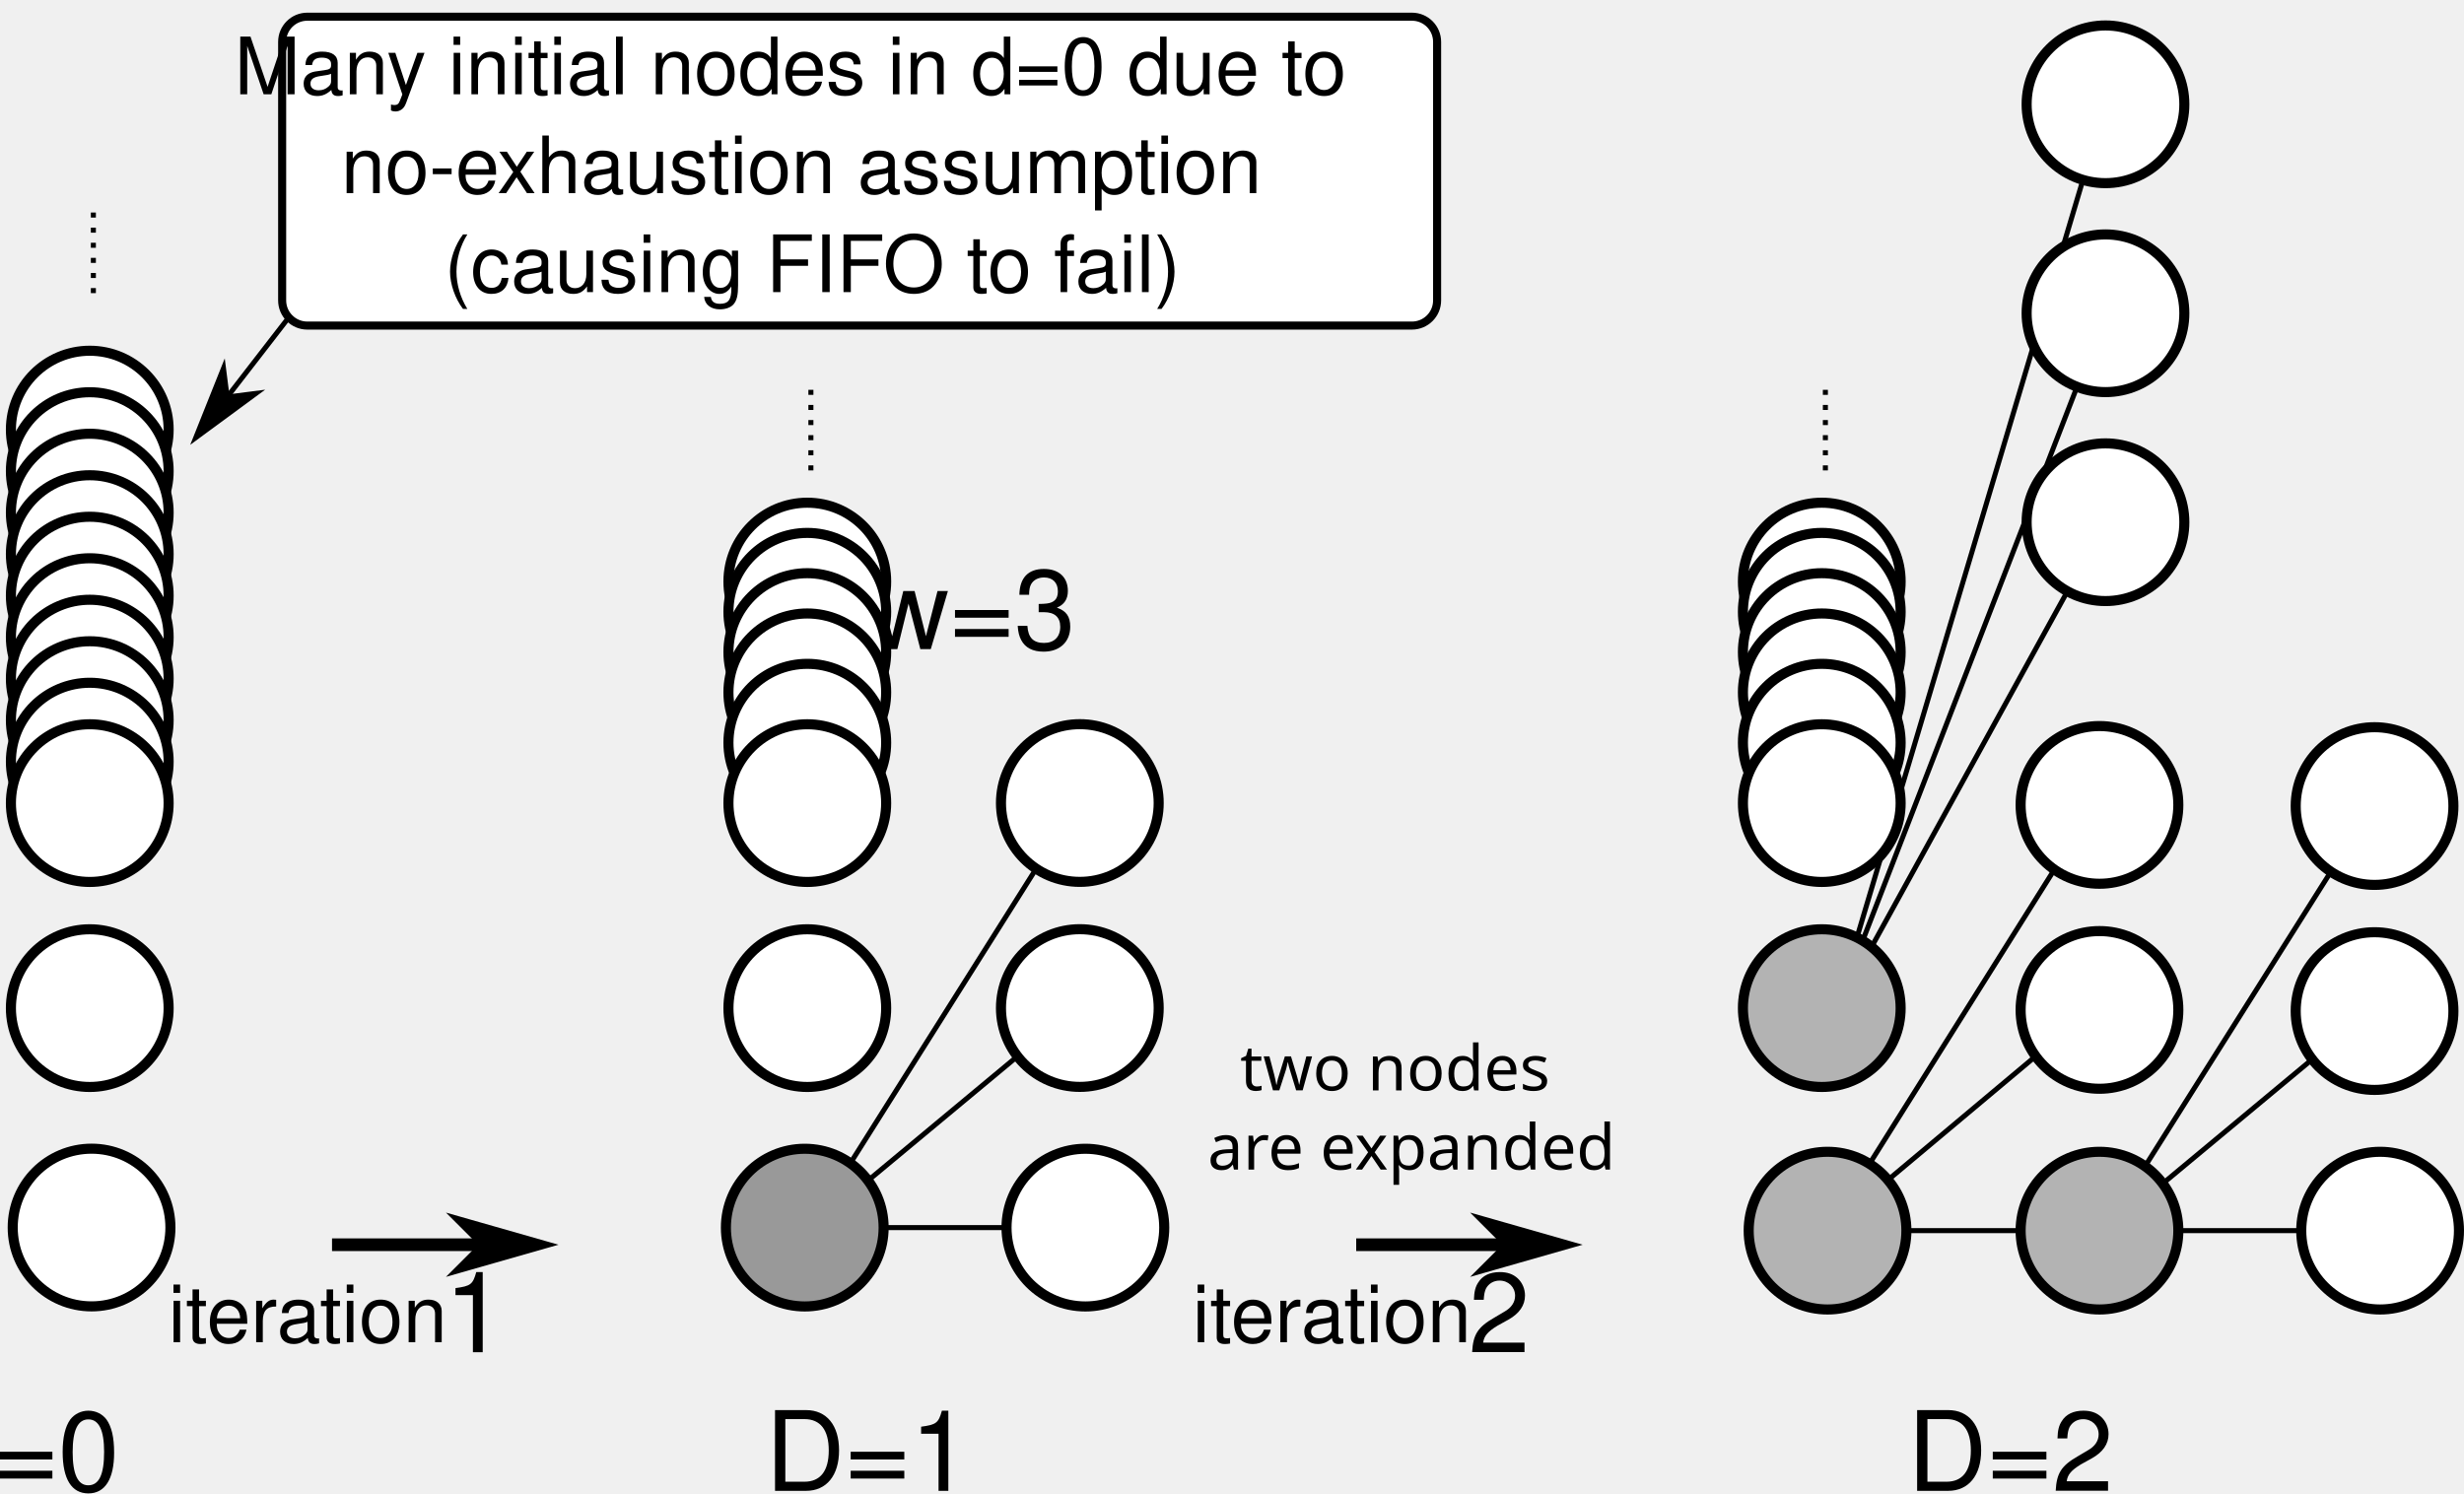
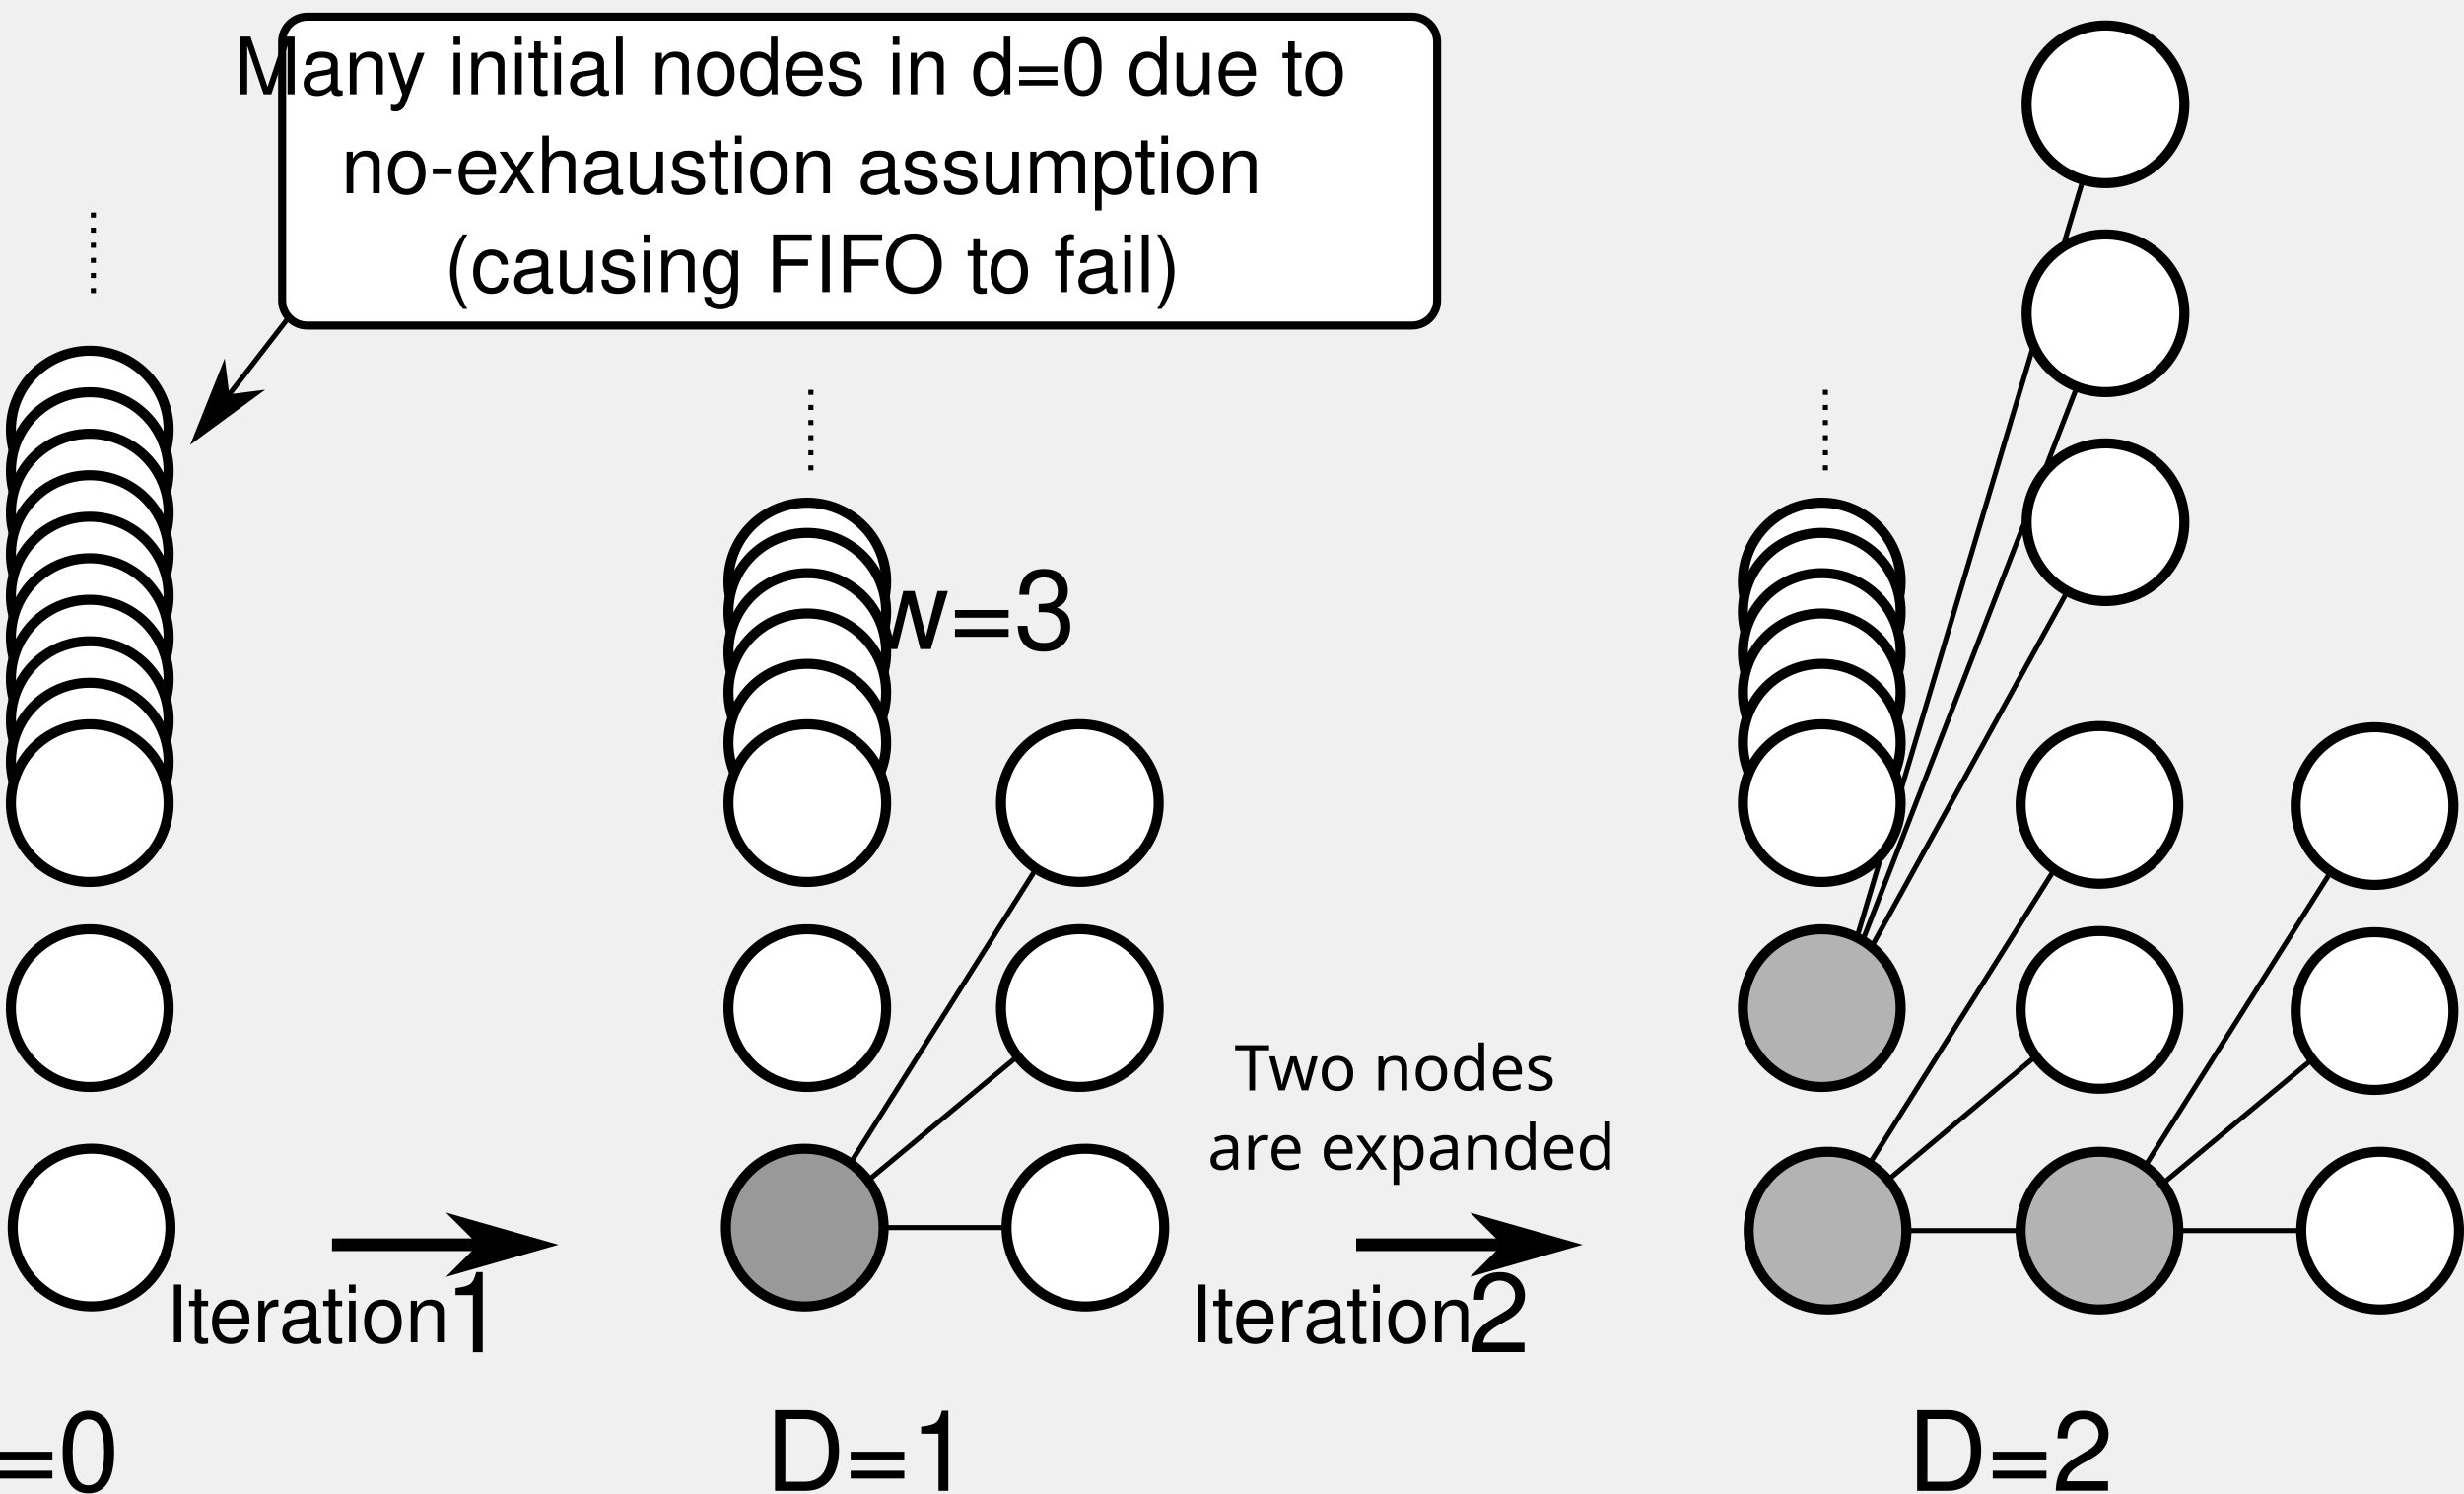
<svg xmlns="http://www.w3.org/2000/svg" width="109.811mm" height="66.562mm" viewBox="0 0 389.094 235.851" id="svg2" version="1.1">
  <defs id="defs4">
    <marker orient="auto" refY="0" refX="0" id="Arrow1Mend" style="overflow:visible">
      <path id="path5081" d="M 0,0 5,-5 -12.5,0 5,5 0,0 Z" style="fill:#000000;fill-opacity:1;fill-rule:evenodd;stroke:#000000;stroke-width:1pt;stroke-opacity:1" transform="matrix(-0.4,0,0,-0.4,-4,0)" />
    </marker>
    <marker orient="auto" refY="0" refX="0" id="Arrow2Lend" style="overflow:visible">
      <path id="path5093" style="fill:#000000;fill-opacity:1;fill-rule:evenodd;stroke:#000000;stroke-width:0.625;stroke-linejoin:round;stroke-opacity:1" d="M 8.719,4.034 -2.207,0.016 8.719,-4.002 c -1.745,2.372 -1.735,5.617 -6e-7,8.035 z" transform="matrix(-1.1,0,0,-1.1,-1.1,0)" />
    </marker>
    <marker orient="auto" refY="0" refX="0" id="marker5519" style="overflow:visible">
      <path id="path5521" d="M 0,0 5,-5 -12.5,0 5,5 0,0 Z" style="fill:#000000;fill-opacity:1;fill-rule:evenodd;stroke:#000000;stroke-width:1pt;stroke-opacity:1" transform="matrix(-0.8,0,0,-0.8,-10,0)" />
    </marker>
    <marker style="overflow:visible" id="marker5467" refX="0" refY="0" orient="auto">
      <path transform="matrix(-0.8,0,0,-0.8,-10,0)" style="fill:#000000;fill-opacity:1;fill-rule:evenodd;stroke:#000000;stroke-width:1pt;stroke-opacity:1" d="M 0,0 5,-5 -12.5,0 5,5 0,0 Z" id="path5469" />
    </marker>
    <marker orient="auto" refY="0" refX="0" id="Arrow1Lend" style="overflow:visible">
      <path id="path5075" d="M 0,0 5,-5 -12.5,0 5,5 0,0 Z" style="fill:#000000;fill-opacity:1;fill-rule:evenodd;stroke:#000000;stroke-width:1pt;stroke-opacity:1" transform="matrix(-0.8,0,0,-0.8,-10,0)" />
    </marker>
    <marker orient="auto" refY="0" refX="0" id="Arrow1Mend-8" style="overflow:visible">
      <path id="path5081-5" d="M 0,0 5,-5 -12.5,0 5,5 0,0 Z" style="fill:#000000;fill-opacity:1;fill-rule:evenodd;stroke:#000000;stroke-width:1pt;stroke-opacity:1" transform="matrix(-0.4,0,0,-0.4,-4,0)" />
    </marker>
    <marker orient="auto" refY="0" refX="0" id="Arrow1Mend-5" style="overflow:visible">
      <path id="path5081-6" d="M 0,0 5,-5 -12.5,0 5,5 0,0 Z" style="fill:#000000;fill-opacity:1;fill-rule:evenodd;stroke:#000000;stroke-width:1pt;stroke-opacity:1" transform="matrix(-0.4,0,0,-0.4,-4,0)" />
    </marker>
  </defs>
  <g id="layer1" transform="translate(157.3081,-87.82205)">
    <path style="fill:none;fill-rule:evenodd;stroke:#000000;stroke-width:0.795px;stroke-linecap:butt;stroke-linejoin:miter;stroke-opacity:1;marker-end:url(#Arrow1Lend)" d="m -103.038,126.746 -23.29,30.106" id="path5066" />
    <text xml:space="preserve" style="color:#000000;font-style:normal;font-variant:normal;font-weight:normal;font-stretch:normal;font-size:17.496px;line-height:125%;font-family:'Nimbus Sans L';-inkscape-font-specification:'Nimbus Sans L';text-indent:0;text-align:center;text-decoration:none;text-decoration-line:none;letter-spacing:normal;word-spacing:normal;text-transform:none;direction:ltr;block-progression:tb;writing-mode:lr-tb;baseline-shift:baseline;text-anchor:middle;display:inline;overflow:visible;visibility:visible;opacity:1;fill:#000000;fill-opacity:1;fill-rule:nonzero;stroke:none;stroke-width:6.7;stroke-linecap:butt;stroke-linejoin:miter;stroke-miterlimit:4;stroke-dasharray:none;stroke-dashoffset:0;stroke-opacity:1;marker:none;marker-start:none;marker-mid:none;marker-end:none;enable-background:accumulate" x="-142.566" y="323.271" id="text4414">
      <tspan id="tspan4416" x="-142.566" y="323.271">D=0</tspan>
    </text>
    <g id="g6090">
      <circle r="12.452" cy="155.666" cx="-143.134" id="path3336-62-6-0-8-4-7-7-8" style="color:#000000;display:inline;overflow:visible;visibility:visible;opacity:1;fill:#ffffff;fill-opacity:1;fill-rule:nonzero;stroke:#000000;stroke-width:1.591;stroke-linecap:butt;stroke-linejoin:miter;stroke-miterlimit:4;stroke-dasharray:none;stroke-dashoffset:0;stroke-opacity:1;marker:none;marker-start:none;marker-mid:none;marker-end:none;enable-background:accumulate" />
      <circle r="12.452" cy="162.22" cx="-143.134" id="path3336-62-6-0-8-4-7-10" style="color:#000000;display:inline;overflow:visible;visibility:visible;opacity:1;fill:#ffffff;fill-opacity:1;fill-rule:nonzero;stroke:#000000;stroke-width:1.591;stroke-linecap:butt;stroke-linejoin:miter;stroke-miterlimit:4;stroke-dasharray:none;stroke-dashoffset:0;stroke-opacity:1;marker:none;marker-start:none;marker-mid:none;marker-end:none;enable-background:accumulate" />
      <circle r="12.452" cy="168.775" cx="-143.134" id="path3336-62-6-0-8-4-91-3" style="color:#000000;display:inline;overflow:visible;visibility:visible;opacity:1;fill:#ffffff;fill-opacity:1;fill-rule:nonzero;stroke:#000000;stroke-width:1.591;stroke-linecap:butt;stroke-linejoin:miter;stroke-miterlimit:4;stroke-dasharray:none;stroke-dashoffset:0;stroke-opacity:1;marker:none;marker-start:none;marker-mid:none;marker-end:none;enable-background:accumulate" />
      <circle r="12.452" cy="175.329" cx="-143.134" id="path3336-62-6-0-8-4-0-0" style="color:#000000;display:inline;overflow:visible;visibility:visible;opacity:1;fill:#ffffff;fill-opacity:1;fill-rule:nonzero;stroke:#000000;stroke-width:1.591;stroke-linecap:butt;stroke-linejoin:miter;stroke-miterlimit:4;stroke-dasharray:none;stroke-dashoffset:0;stroke-opacity:1;marker:none;marker-start:none;marker-mid:none;marker-end:none;enable-background:accumulate" />
      <circle r="12.452" cy="181.884" cx="-143.134" id="path3336-62-6-0-8-4-7-7" style="color:#000000;display:inline;overflow:visible;visibility:visible;opacity:1;fill:#ffffff;fill-opacity:1;fill-rule:nonzero;stroke:#000000;stroke-width:1.591;stroke-linecap:butt;stroke-linejoin:miter;stroke-miterlimit:4;stroke-dasharray:none;stroke-dashoffset:0;stroke-opacity:1;marker:none;marker-start:none;marker-mid:none;marker-end:none;enable-background:accumulate" />
      <circle r="12.452" cy="188.439" cx="-143.134" id="path3336-62-6-0-8-4-7" style="color:#000000;display:inline;overflow:visible;visibility:visible;opacity:1;fill:#ffffff;fill-opacity:1;fill-rule:nonzero;stroke:#000000;stroke-width:1.591;stroke-linecap:butt;stroke-linejoin:miter;stroke-miterlimit:4;stroke-dasharray:none;stroke-dashoffset:0;stroke-opacity:1;marker:none;marker-start:none;marker-mid:none;marker-end:none;enable-background:accumulate" />
      <circle r="12.452" cy="194.993" cx="-143.134" id="path3336-62-6-0-8-4-91" style="color:#000000;display:inline;overflow:visible;visibility:visible;opacity:1;fill:#ffffff;fill-opacity:1;fill-rule:nonzero;stroke:#000000;stroke-width:1.591;stroke-linecap:butt;stroke-linejoin:miter;stroke-miterlimit:4;stroke-dasharray:none;stroke-dashoffset:0;stroke-opacity:1;marker:none;marker-start:none;marker-mid:none;marker-end:none;enable-background:accumulate" />
      <circle r="12.452" cy="201.548" cx="-143.134" id="path3336-62-6-0-8-4-0" style="color:#000000;display:inline;overflow:visible;visibility:visible;opacity:1;fill:#ffffff;fill-opacity:1;fill-rule:nonzero;stroke:#000000;stroke-width:1.591;stroke-linecap:butt;stroke-linejoin:miter;stroke-miterlimit:4;stroke-dasharray:none;stroke-dashoffset:0;stroke-opacity:1;marker:none;marker-start:none;marker-mid:none;marker-end:none;enable-background:accumulate" />
      <circle r="12.452" cy="208.102" cx="-143.134" id="path3336-62-6-0-8-4-9" style="color:#000000;display:inline;overflow:visible;visibility:visible;opacity:1;fill:#ffffff;fill-opacity:1;fill-rule:nonzero;stroke:#000000;stroke-width:1.591;stroke-linecap:butt;stroke-linejoin:miter;stroke-miterlimit:4;stroke-dasharray:none;stroke-dashoffset:0;stroke-opacity:1;marker:none;marker-start:none;marker-mid:none;marker-end:none;enable-background:accumulate" />
      <circle r="12.452" cy="281.686" cx="-142.85" id="path3336-3-7-6" style="color:#000000;display:inline;overflow:visible;visibility:visible;opacity:1;fill:#ffffff;fill-opacity:1;fill-rule:nonzero;stroke:#000000;stroke-width:1.591;stroke-linecap:butt;stroke-linejoin:miter;stroke-miterlimit:4;stroke-dasharray:none;stroke-dashoffset:0;stroke-opacity:1;marker:none;marker-start:none;marker-mid:none;marker-end:none;enable-background:accumulate" />
      <circle r="12.452" cy="247.035" cx="-143.134" id="path3336-35-2-2-2-5" style="color:#000000;display:inline;overflow:visible;visibility:visible;opacity:1;fill:#ffffff;fill-opacity:1;fill-rule:nonzero;stroke:#000000;stroke-width:1.591;stroke-linecap:butt;stroke-linejoin:miter;stroke-miterlimit:4;stroke-dasharray:none;stroke-dashoffset:0;stroke-opacity:1;marker:none;marker-start:none;marker-mid:none;marker-end:none;enable-background:accumulate" />
      <circle r="12.452" cy="214.657" cx="-143.134" id="path3336-62-6-0-8-4" style="color:#000000;display:inline;overflow:visible;visibility:visible;opacity:1;fill:#ffffff;fill-opacity:1;fill-rule:nonzero;stroke:#000000;stroke-width:1.591;stroke-linecap:butt;stroke-linejoin:miter;stroke-miterlimit:4;stroke-dasharray:none;stroke-dashoffset:0;stroke-opacity:1;marker:none;marker-start:none;marker-mid:none;marker-end:none;enable-background:accumulate" />
      <path id="path4527" d="m -142.566,134.113 0,-14.201" style="fill:none;fill-rule:evenodd;stroke:#000000;stroke-width:0.795;stroke-linecap:butt;stroke-linejoin:miter;stroke-miterlimit:4;stroke-dasharray:0.795, 1.591;stroke-dashoffset:0;stroke-opacity:1" />
    </g>
    <rect style="color:#000000;clip-rule:nonzero;display:inline;overflow:visible;visibility:visible;opacity:1;isolation:auto;mix-blend-mode:normal;color-interpolation:sRGB;color-interpolation-filters:linearRGB;solid-color:#000000;solid-opacity:1;fill:#ffffff;fill-opacity:1;fill-rule:nonzero;stroke:#000000;stroke-width:1.272;stroke-linecap:butt;stroke-linejoin:miter;stroke-miterlimit:4;stroke-dasharray:none;stroke-dashoffset:0;stroke-opacity:1;marker:none;marker-start:none;marker-mid:none;marker-end:none;color-rendering:auto;image-rendering:auto;shape-rendering:auto;text-rendering:auto;enable-background:accumulate" id="rect5348" width="182.383" height="48.783" x="-112.755" y="90.458" rx="3.976" ry="3.976" />
    <text xml:space="preserve" style="color:#000000;font-style:normal;font-variant:normal;font-weight:normal;font-stretch:normal;font-size:17.496px;line-height:125%;font-family:'Nimbus Sans L';-inkscape-font-specification:'Nimbus Sans L';text-indent:0;text-align:center;text-decoration:none;text-decoration-line:none;text-decoration-style:solid;text-decoration-color:#000000;letter-spacing:normal;word-spacing:normal;text-transform:none;direction:ltr;block-progression:tb;writing-mode:lr-tb;baseline-shift:baseline;text-anchor:middle;white-space:normal;clip-rule:nonzero;display:inline;overflow:visible;visibility:visible;opacity:1;isolation:auto;mix-blend-mode:normal;color-interpolation:sRGB;color-interpolation-filters:linearRGB;solid-color:#000000;solid-opacity:1;fill:#000000;fill-opacity:1;fill-rule:nonzero;stroke:none;stroke-width:6.7;stroke-linecap:butt;stroke-linejoin:miter;stroke-miterlimit:4;stroke-dasharray:none;stroke-dashoffset:0;stroke-opacity:1;marker:none;marker-start:none;marker-mid:none;marker-end:none;color-rendering:auto;image-rendering:auto;shape-rendering:auto;text-rendering:auto;enable-background:accumulate" x="266.315" y="320.716" id="text4911">
      <tspan id="tspan4913" x="266.315" y="320.716" />
    </text>
    <text xml:space="preserve" style="color:#000000;font-style:normal;font-variant:normal;font-weight:normal;font-stretch:normal;font-size:17.496px;line-height:125%;font-family:'Nimbus Sans L';-inkscape-font-specification:'Nimbus Sans L';text-indent:0;text-align:center;text-decoration:none;text-decoration-line:none;letter-spacing:normal;word-spacing:normal;text-transform:none;direction:ltr;block-progression:tb;writing-mode:lr-tb;baseline-shift:baseline;text-anchor:middle;display:inline;overflow:visible;visibility:visible;opacity:1;fill:#000000;fill-opacity:1;fill-rule:nonzero;stroke:none;stroke-width:6.7;stroke-linecap:butt;stroke-linejoin:miter;stroke-miterlimit:4;stroke-dasharray:none;stroke-dashoffset:0;stroke-opacity:1;marker:none;marker-start:none;marker-mid:none;marker-end:none;enable-background:accumulate" x="-8.036" y="323.271" id="text4414-0">
      <tspan id="tspan4416-7" x="-8.036" y="323.271">D=1</tspan>
    </text>
    <g id="g6071" transform="translate(14,0)">
      <text id="text4224" y="190.334" x="-0.699" style="color:#000000;font-style:normal;font-variant:normal;font-weight:normal;font-stretch:normal;font-size:17.496px;line-height:125%;font-family:'Nimbus Sans L';-inkscape-font-specification:'Nimbus Sans L';text-indent:0;text-align:center;text-decoration:none;text-decoration-line:none;letter-spacing:normal;word-spacing:normal;text-transform:none;direction:ltr;block-progression:tb;writing-mode:lr-tb;baseline-shift:baseline;text-anchor:middle;display:inline;overflow:visible;visibility:visible;opacity:1;fill:#000000;fill-opacity:1;fill-rule:nonzero;stroke:none;stroke-width:6.7;stroke-linecap:butt;stroke-linejoin:miter;stroke-miterlimit:4;stroke-dasharray:none;stroke-dashoffset:0;stroke-opacity:1;marker:none;marker-start:none;marker-mid:none;marker-end:none;enable-background:accumulate" xml:space="preserve">
        <tspan y="190.334" x="-0.699" id="tspan4226">w=3</tspan>
      </text>
      <path id="path4218-3-8-9" d="m -0.79,246.455 -42.944,35.709" style="fill:none;fill-rule:evenodd;stroke:#000000;stroke-width:0.795px;stroke-linecap:butt;stroke-linejoin:miter;stroke-opacity:1" />
      <path id="path4216-6-7-2" d="m -0.79,214.076 -42.944,68.087" style="fill:none;fill-rule:evenodd;stroke:#000000;stroke-width:0.795px;stroke-linecap:butt;stroke-linejoin:miter;stroke-opacity:1" />
      <circle r="12.452" cy="247.023" cx="-0.79" id="path3336-35-2-2-2" style="color:#000000;display:inline;overflow:visible;visibility:visible;opacity:1;fill:#ffffff;fill-opacity:1;fill-rule:nonzero;stroke:#000000;stroke-width:1.591;stroke-linecap:butt;stroke-linejoin:miter;stroke-miterlimit:4;stroke-dasharray:none;stroke-dashoffset:0;stroke-opacity:1;marker:none;marker-start:none;marker-mid:none;marker-end:none;enable-background:accumulate" />
      <circle r="12.452" cy="214.644" cx="-0.79" id="path3336-62-6-0-8" style="color:#000000;display:inline;overflow:visible;visibility:visible;opacity:1;fill:#ffffff;fill-opacity:1;fill-rule:nonzero;stroke:#000000;stroke-width:1.591;stroke-linecap:butt;stroke-linejoin:miter;stroke-miterlimit:4;stroke-dasharray:none;stroke-dashoffset:0;stroke-opacity:1;marker:none;marker-start:none;marker-mid:none;marker-end:none;enable-background:accumulate" />
      <path id="path4222-9" d="m 0.087,281.698 -44.314,0" style="fill:none;fill-rule:evenodd;stroke:#000000;stroke-width:0.795px;stroke-linecap:butt;stroke-linejoin:miter;stroke-opacity:1" />
      <circle r="12.452" cy="281.698" cx="-44.227" id="path3336-3-7" style="color:#000000;display:inline;overflow:visible;visibility:visible;opacity:1;fill:#999999;fill-opacity:1;fill-rule:nonzero;stroke:#000000;stroke-width:1.591;stroke-linecap:butt;stroke-linejoin:miter;stroke-miterlimit:4;stroke-dasharray:none;stroke-dashoffset:0;stroke-opacity:1;marker:none;marker-start:none;marker-mid:none;marker-end:none;enable-background:accumulate" />
      <circle r="12.452" cy="281.698" cx="0.087" id="path3336-6-3" style="color:#000000;display:inline;overflow:visible;visibility:visible;opacity:1;fill:#ffffff;fill-opacity:1;fill-rule:nonzero;stroke:#000000;stroke-width:1.591;stroke-linecap:butt;stroke-linejoin:miter;stroke-miterlimit:4;stroke-dasharray:none;stroke-dashoffset:0;stroke-opacity:1;marker:none;marker-start:none;marker-mid:none;marker-end:none;enable-background:accumulate" />
      <circle r="12.452" cy="247.035" cx="-43.826" id="path3336-35-2-2-2-5-5" style="color:#000000;display:inline;overflow:visible;visibility:visible;opacity:1;fill:#ffffff;fill-opacity:1;fill-rule:nonzero;stroke:#000000;stroke-width:1.591;stroke-linecap:butt;stroke-linejoin:miter;stroke-miterlimit:4;stroke-dasharray:none;stroke-dashoffset:0;stroke-opacity:1;marker:none;marker-start:none;marker-mid:none;marker-end:none;enable-background:accumulate" />
      <path id="path4527-3" d="m -43.258,162.113 0,-14.201" style="fill:none;fill-rule:evenodd;stroke:#000000;stroke-width:0.795;stroke-linecap:butt;stroke-linejoin:miter;stroke-miterlimit:4;stroke-dasharray:0.795, 1.591;stroke-dashoffset:0;stroke-opacity:1" />
      <circle r="12.452" cy="179.666" cx="-43.826" id="path3336-62-6-0-8-4-7-7-1" style="color:#000000;display:inline;overflow:visible;visibility:visible;opacity:1;fill:#ffffff;fill-opacity:1;fill-rule:nonzero;stroke:#000000;stroke-width:1.591;stroke-linecap:butt;stroke-linejoin:miter;stroke-miterlimit:4;stroke-dasharray:none;stroke-dashoffset:0;stroke-opacity:1;marker:none;marker-start:none;marker-mid:none;marker-end:none;enable-background:accumulate" />
      <circle r="12.452" cy="184.437" cx="-43.826" id="path3336-62-6-0-8-4-7-1" style="color:#000000;display:inline;overflow:visible;visibility:visible;opacity:1;fill:#ffffff;fill-opacity:1;fill-rule:nonzero;stroke:#000000;stroke-width:1.591;stroke-linecap:butt;stroke-linejoin:miter;stroke-miterlimit:4;stroke-dasharray:none;stroke-dashoffset:0;stroke-opacity:1;marker:none;marker-start:none;marker-mid:none;marker-end:none;enable-background:accumulate" />
      <circle r="12.452" cy="190.799" cx="-43.826" id="path3336-62-6-0-8-4-91-5" style="color:#000000;display:inline;overflow:visible;visibility:visible;opacity:1;fill:#ffffff;fill-opacity:1;fill-rule:nonzero;stroke:#000000;stroke-width:1.591;stroke-linecap:butt;stroke-linejoin:miter;stroke-miterlimit:4;stroke-dasharray:none;stroke-dashoffset:0;stroke-opacity:1;marker:none;marker-start:none;marker-mid:none;marker-end:none;enable-background:accumulate" />
      <circle r="12.452" cy="197.161" cx="-43.826" id="path3336-62-6-0-8-4-0-9" style="color:#000000;display:inline;overflow:visible;visibility:visible;opacity:1;fill:#ffffff;fill-opacity:1;fill-rule:nonzero;stroke:#000000;stroke-width:1.591;stroke-linecap:butt;stroke-linejoin:miter;stroke-miterlimit:4;stroke-dasharray:none;stroke-dashoffset:0;stroke-opacity:1;marker:none;marker-start:none;marker-mid:none;marker-end:none;enable-background:accumulate" />
      <circle r="12.452" cy="205.114" cx="-43.826" id="path3336-62-6-0-8-4-9-7" style="color:#000000;display:inline;overflow:visible;visibility:visible;opacity:1;fill:#ffffff;fill-opacity:1;fill-rule:nonzero;stroke:#000000;stroke-width:1.591;stroke-linecap:butt;stroke-linejoin:miter;stroke-miterlimit:4;stroke-dasharray:none;stroke-dashoffset:0;stroke-opacity:1;marker:none;marker-start:none;marker-mid:none;marker-end:none;enable-background:accumulate" />
      <circle r="12.452" cy="214.657" cx="-43.826" id="path3336-62-6-0-8-4-76" style="color:#000000;display:inline;overflow:visible;visibility:visible;opacity:1;fill:#ffffff;fill-opacity:1;fill-rule:nonzero;stroke:#000000;stroke-width:1.591;stroke-linecap:butt;stroke-linejoin:miter;stroke-miterlimit:4;stroke-dasharray:none;stroke-dashoffset:0;stroke-opacity:1;marker:none;marker-start:none;marker-mid:none;marker-end:none;enable-background:accumulate" />
    </g>
    <text xml:space="preserve" style="color:#000000;font-style:normal;font-variant:normal;font-weight:normal;font-stretch:normal;font-size:17.496px;line-height:125%;font-family:'Nimbus Sans L';-inkscape-font-specification:'Nimbus Sans L';text-indent:0;text-align:center;text-decoration:none;text-decoration-line:none;letter-spacing:normal;word-spacing:normal;text-transform:none;direction:ltr;block-progression:tb;writing-mode:lr-tb;baseline-shift:baseline;text-anchor:middle;display:inline;overflow:visible;visibility:visible;opacity:1;fill:#000000;fill-opacity:1;fill-rule:nonzero;stroke:none;stroke-width:6.7;stroke-linecap:butt;stroke-linejoin:miter;stroke-miterlimit:4;stroke-dasharray:none;stroke-dashoffset:0;stroke-opacity:1;marker:none;marker-start:none;marker-mid:none;marker-end:none;enable-background:accumulate" x="172.315" y="323.271" id="text4414-6-6">
      <tspan id="tspan4416-8-1" x="172.315" y="323.271">D=2</tspan>
    </text>
    <g id="g6044" transform="translate(50,0)">
      <path id="path4216-63-1-5" d="M 125.173,104.296 82.23,248.277" style="fill:none;fill-rule:evenodd;stroke:#000000;stroke-width:0.795px;stroke-linecap:butt;stroke-linejoin:miter;stroke-opacity:1" />
      <path id="path4216-63-1" d="M 125.173,137.296 82.23,248.277" style="fill:none;fill-rule:evenodd;stroke:#000000;stroke-width:0.795px;stroke-linecap:butt;stroke-linejoin:miter;stroke-opacity:1" />
      <circle r="12.452" cy="104.296" cx="125.173" id="path3336-35-1-4-3" style="color:#000000;display:inline;overflow:visible;visibility:visible;opacity:1;fill:#ffffff;fill-opacity:1;fill-rule:nonzero;stroke:#000000;stroke-width:1.591;stroke-linecap:butt;stroke-linejoin:miter;stroke-miterlimit:4;stroke-dasharray:none;stroke-dashoffset:0;stroke-opacity:1;marker:none;marker-start:none;marker-mid:none;marker-end:none;enable-background:accumulate" />
      <circle r="12.452" cy="137.296" cx="125.173" id="path3336-62-5-9" style="color:#000000;display:inline;overflow:visible;visibility:visible;opacity:1;fill:#ffffff;fill-opacity:1;fill-rule:nonzero;stroke:#000000;stroke-width:1.591;stroke-linecap:butt;stroke-linejoin:miter;stroke-miterlimit:4;stroke-dasharray:none;stroke-dashoffset:0;stroke-opacity:1;marker:none;marker-start:none;marker-mid:none;marker-end:none;enable-background:accumulate" />
      <path id="path4218-0-3" d="m 125.173,170.296 -42.944,77.98" style="fill:none;fill-rule:evenodd;stroke:#000000;stroke-width:0.795px;stroke-linecap:butt;stroke-linejoin:miter;stroke-opacity:1" />
      <circle r="12.452" cy="170.296" cx="125.173" id="path3336-35-1-4" style="color:#000000;display:inline;overflow:visible;visibility:visible;opacity:1;fill:#ffffff;fill-opacity:1;fill-rule:nonzero;stroke:#000000;stroke-width:1.591;stroke-linecap:butt;stroke-linejoin:miter;stroke-miterlimit:4;stroke-dasharray:none;stroke-dashoffset:0;stroke-opacity:1;marker:none;marker-start:none;marker-mid:none;marker-end:none;enable-background:accumulate" />
      <path id="path4218-3-8-2" d="M 167.663,246.932 124.719,282.641" style="fill:none;fill-rule:evenodd;stroke:#000000;stroke-width:0.795px;stroke-linecap:butt;stroke-linejoin:miter;stroke-opacity:1" />
      <path id="path4216-6-7-0" d="M 167.663,214.554 124.719,282.641" style="fill:none;fill-rule:evenodd;stroke:#000000;stroke-width:0.795px;stroke-linecap:butt;stroke-linejoin:miter;stroke-opacity:1" />
      <circle r="12.452" cy="247.5" cx="167.663" id="path3336-35-2-2-6" style="color:#000000;display:inline;overflow:visible;visibility:visible;opacity:1;fill:#ffffff;fill-opacity:1;fill-rule:nonzero;stroke:#000000;stroke-width:1.591;stroke-linecap:butt;stroke-linejoin:miter;stroke-miterlimit:4;stroke-dasharray:none;stroke-dashoffset:0;stroke-opacity:1;marker:none;marker-start:none;marker-mid:none;marker-end:none;enable-background:accumulate" />
      <circle r="12.452" cy="215.122" cx="167.663" id="path3336-62-6-0-89" style="color:#000000;display:inline;overflow:visible;visibility:visible;opacity:1;fill:#ffffff;fill-opacity:1;fill-rule:nonzero;stroke:#000000;stroke-width:1.591;stroke-linecap:butt;stroke-linejoin:miter;stroke-miterlimit:4;stroke-dasharray:none;stroke-dashoffset:0;stroke-opacity:1;marker:none;marker-start:none;marker-mid:none;marker-end:none;enable-background:accumulate" />
      <path id="path4222-2" d="m 168.539,282.176 -44.314,0" style="fill:none;fill-rule:evenodd;stroke:#000000;stroke-width:0.795px;stroke-linecap:butt;stroke-linejoin:miter;stroke-opacity:1" />
      <path id="path4220-6" d="m 124.225,282.176 -42.944,0" style="fill:none;fill-rule:evenodd;stroke:#000000;stroke-width:0.795px;stroke-linecap:butt;stroke-linejoin:miter;stroke-opacity:1" />
      <path id="path4218-6" d="M 124.225,246.183 81.282,282.176" style="fill:none;fill-rule:evenodd;stroke:#000000;stroke-width:0.795px;stroke-linecap:butt;stroke-linejoin:miter;stroke-opacity:1" />
      <path id="path4216-4" d="M 124.225,213.805 81.282,282.176" style="fill:none;fill-rule:evenodd;stroke:#000000;stroke-width:0.795px;stroke-linecap:butt;stroke-linejoin:miter;stroke-opacity:1" />
      <circle r="12.452" cy="282.176" cx="81.282" id="path3336-9" style="color:#000000;display:inline;overflow:visible;visibility:visible;opacity:1;fill:#b3b3b3;fill-opacity:1;fill-rule:nonzero;stroke:#000000;stroke-width:1.591;stroke-linecap:butt;stroke-linejoin:miter;stroke-miterlimit:4;stroke-dasharray:none;stroke-dashoffset:0;stroke-opacity:1;marker:none;marker-start:none;marker-mid:none;marker-end:none;enable-background:accumulate" />
      <circle r="12.452" cy="282.176" cx="124.225" id="path3336-3-5" style="color:#000000;display:inline;overflow:visible;visibility:visible;opacity:1;fill:#b3b3b3;fill-opacity:1;fill-rule:nonzero;stroke:#000000;stroke-width:1.591;stroke-linecap:butt;stroke-linejoin:miter;stroke-miterlimit:4;stroke-dasharray:none;stroke-dashoffset:0;stroke-opacity:1;marker:none;marker-start:none;marker-mid:none;marker-end:none;enable-background:accumulate" />
      <circle r="12.452" cy="282.176" cx="168.539" id="path3336-6-0" style="color:#000000;display:inline;overflow:visible;visibility:visible;opacity:1;fill:#ffffff;fill-opacity:1;fill-rule:nonzero;stroke:#000000;stroke-width:1.591;stroke-linecap:butt;stroke-linejoin:miter;stroke-miterlimit:4;stroke-dasharray:none;stroke-dashoffset:0;stroke-opacity:1;marker:none;marker-start:none;marker-mid:none;marker-end:none;enable-background:accumulate" />
      <circle r="12.452" cy="247.319" cx="124.225" id="path3336-35-4" style="color:#000000;display:inline;overflow:visible;visibility:visible;opacity:1;fill:#ffffff;fill-opacity:1;fill-rule:nonzero;stroke:#000000;stroke-width:1.591;stroke-linecap:butt;stroke-linejoin:miter;stroke-miterlimit:4;stroke-dasharray:none;stroke-dashoffset:0;stroke-opacity:1;marker:none;marker-start:none;marker-mid:none;marker-end:none;enable-background:accumulate" />
      <circle r="12.452" cy="214.941" cx="124.225" id="path3336-62-8" style="color:#000000;display:inline;overflow:visible;visibility:visible;opacity:1;fill:#ffffff;fill-opacity:1;fill-rule:nonzero;stroke:#000000;stroke-width:1.591;stroke-linecap:butt;stroke-linejoin:miter;stroke-miterlimit:4;stroke-dasharray:none;stroke-dashoffset:0;stroke-opacity:1;marker:none;marker-start:none;marker-mid:none;marker-end:none;enable-background:accumulate" />
      <circle r="12.452" cy="247.035" cx="80.373" id="path3336-35-2-2-2-5-5-7-7" style="color:#000000;display:inline;overflow:visible;visibility:visible;opacity:1;fill:#b3b3b3;fill-opacity:1;fill-rule:nonzero;stroke:#000000;stroke-width:1.591;stroke-linecap:butt;stroke-linejoin:miter;stroke-miterlimit:4;stroke-dasharray:none;stroke-dashoffset:0;stroke-opacity:1;marker:none;marker-start:none;marker-mid:none;marker-end:none;enable-background:accumulate" />
      <path id="path4527-3-3-6" d="m 80.941,162.113 0,-14.201" style="fill:none;fill-rule:evenodd;stroke:#000000;stroke-width:0.795;stroke-linecap:butt;stroke-linejoin:miter;stroke-miterlimit:4;stroke-dasharray:0.795, 1.591;stroke-dashoffset:0;stroke-opacity:1" />
      <circle r="12.452" cy="179.666" cx="80.373" id="path3336-62-6-0-8-4-7-7-9" style="color:#000000;display:inline;overflow:visible;visibility:visible;opacity:1;fill:#ffffff;fill-opacity:1;fill-rule:nonzero;stroke:#000000;stroke-width:1.591;stroke-linecap:butt;stroke-linejoin:miter;stroke-miterlimit:4;stroke-dasharray:none;stroke-dashoffset:0;stroke-opacity:1;marker:none;marker-start:none;marker-mid:none;marker-end:none;enable-background:accumulate" />
      <circle r="12.452" cy="184.437" cx="80.373" id="path3336-62-6-0-8-4-7-4" style="color:#000000;display:inline;overflow:visible;visibility:visible;opacity:1;fill:#ffffff;fill-opacity:1;fill-rule:nonzero;stroke:#000000;stroke-width:1.591;stroke-linecap:butt;stroke-linejoin:miter;stroke-miterlimit:4;stroke-dasharray:none;stroke-dashoffset:0;stroke-opacity:1;marker:none;marker-start:none;marker-mid:none;marker-end:none;enable-background:accumulate" />
      <circle r="12.452" cy="190.799" cx="80.373" id="path3336-62-6-0-8-4-91-8" style="color:#000000;display:inline;overflow:visible;visibility:visible;opacity:1;fill:#ffffff;fill-opacity:1;fill-rule:nonzero;stroke:#000000;stroke-width:1.591;stroke-linecap:butt;stroke-linejoin:miter;stroke-miterlimit:4;stroke-dasharray:none;stroke-dashoffset:0;stroke-opacity:1;marker:none;marker-start:none;marker-mid:none;marker-end:none;enable-background:accumulate" />
      <circle r="12.452" cy="197.161" cx="80.373" id="path3336-62-6-0-8-4-0-1" style="color:#000000;display:inline;overflow:visible;visibility:visible;opacity:1;fill:#ffffff;fill-opacity:1;fill-rule:nonzero;stroke:#000000;stroke-width:1.591;stroke-linecap:butt;stroke-linejoin:miter;stroke-miterlimit:4;stroke-dasharray:none;stroke-dashoffset:0;stroke-opacity:1;marker:none;marker-start:none;marker-mid:none;marker-end:none;enable-background:accumulate" />
      <circle r="12.452" cy="205.114" cx="80.373" id="path3336-62-6-0-8-4-9-2" style="color:#000000;display:inline;overflow:visible;visibility:visible;opacity:1;fill:#ffffff;fill-opacity:1;fill-rule:nonzero;stroke:#000000;stroke-width:1.591;stroke-linecap:butt;stroke-linejoin:miter;stroke-miterlimit:4;stroke-dasharray:none;stroke-dashoffset:0;stroke-opacity:1;marker:none;marker-start:none;marker-mid:none;marker-end:none;enable-background:accumulate" />
      <circle r="12.452" cy="214.657" cx="80.373" id="path3336-62-6-0-8-4-93" style="color:#000000;display:inline;overflow:visible;visibility:visible;opacity:1;fill:#ffffff;fill-opacity:1;fill-rule:nonzero;stroke:#000000;stroke-width:1.591;stroke-linecap:butt;stroke-linejoin:miter;stroke-miterlimit:4;stroke-dasharray:none;stroke-dashoffset:0;stroke-opacity:1;marker:none;marker-start:none;marker-mid:none;marker-end:none;enable-background:accumulate" />
    </g>
    <text xml:space="preserve" style="color:#000000;font-style:normal;font-variant:normal;font-weight:normal;font-stretch:normal;font-size:12.5px;line-height:125%;font-family:'Nimbus Sans L';-inkscape-font-specification:'Nimbus Sans L';text-indent:0;text-align:center;text-decoration:none;text-decoration-line:none;text-decoration-style:solid;text-decoration-color:#000000;letter-spacing:normal;word-spacing:normal;text-transform:none;direction:ltr;block-progression:tb;writing-mode:lr-tb;baseline-shift:baseline;text-anchor:middle;white-space:normal;clip-rule:nonzero;display:inline;overflow:visible;visibility:visible;opacity:1;isolation:auto;mix-blend-mode:normal;color-interpolation:sRGB;color-interpolation-filters:linearRGB;solid-color:#000000;solid-opacity:1;fill:#000000;fill-opacity:1;fill-rule:nonzero;stroke:none;stroke-width:6.7;stroke-linecap:butt;stroke-linejoin:miter;stroke-miterlimit:4;stroke-dasharray:none;stroke-dashoffset:0;stroke-opacity:1;marker:none;marker-start:none;marker-mid:none;marker-end:none;color-rendering:auto;image-rendering:auto;shape-rendering:auto;text-rendering:auto;enable-background:accumulate" x="-20.332" y="102.707" id="text5060">
      <tspan x="-20.332" y="102.707" id="tspan5420">Many initial nodes in d=0 due to</tspan>
      <tspan x="-20.332" y="118.332" id="tspan5424"> no-exhaustion assumption</tspan>
      <tspan x="-20.332" y="133.957" id="tspan5362">(causing FIFO to fail)</tspan>
    </text>
    <g id="g5924" transform="translate(15.22858,0)">
      <text id="text4384" y="299.802" x="-111.793" style="color:#000000;font-style:normal;font-variant:normal;font-weight:normal;font-stretch:normal;font-size:12.5px;line-height:100%;font-family:'Nimbus Sans L';-inkscape-font-specification:'Nimbus Sans L';text-indent:0;text-align:center;text-decoration:none;text-decoration-line:none;letter-spacing:normal;word-spacing:normal;text-transform:none;direction:ltr;block-progression:tb;writing-mode:lr-tb;baseline-shift:baseline;text-anchor:middle;display:inline;overflow:visible;visibility:visible;opacity:1;fill:#000000;fill-opacity:1;fill-rule:nonzero;stroke:none;stroke-width:6.7;stroke-linecap:butt;stroke-linejoin:miter;stroke-miterlimit:4;stroke-dasharray:none;stroke-dashoffset:0;stroke-opacity:1;marker:none;marker-start:none;marker-mid:none;marker-end:none;enable-background:accumulate" xml:space="preserve">
-         <tspan id="tspan5428" y="299.802" x="-111.793">iteration</tspan>
+         <tspan id="tspan5428" y="299.802" x="-111.793">Iteration</tspan>
      </text>
      <text id="text4392" y="301.378" x="-80.503" style="color:#000000;font-style:normal;font-variant:normal;font-weight:normal;font-stretch:normal;font-size:17.496px;line-height:125%;font-family:'Nimbus Sans L';-inkscape-font-specification:'Nimbus Sans L';text-indent:0;text-align:center;text-decoration:none;text-decoration-line:none;letter-spacing:normal;word-spacing:normal;text-transform:none;direction:ltr;block-progression:tb;writing-mode:lr-tb;baseline-shift:baseline;text-anchor:middle;display:inline;overflow:visible;visibility:visible;opacity:1;fill:#000000;fill-opacity:1;fill-rule:nonzero;stroke:none;stroke-width:6.7;stroke-linecap:butt;stroke-linejoin:miter;stroke-miterlimit:4;stroke-dasharray:none;stroke-dashoffset:0;stroke-opacity:1;marker:none;marker-start:none;marker-mid:none;marker-end:none;enable-background:accumulate" xml:space="preserve">
        <tspan y="301.378" x="-80.503" id="tspan4394">1</tspan>
      </text>
      <path id="path5459" d="m -120.107,284.402 31.82,0" style="fill:none;fill-rule:evenodd;stroke:#000000;stroke-width:2;stroke-linecap:butt;stroke-linejoin:miter;stroke-miterlimit:4;stroke-dasharray:none;stroke-opacity:1;marker-end:url(#Arrow1Mend)" />
    </g>
    <g id="g5937" transform="translate(42.95904,0)">
      <text id="text4384-0" y="299.802" x="22.207" style="color:#000000;font-style:normal;font-variant:normal;font-weight:normal;font-stretch:normal;font-size:12.5px;line-height:100%;font-family:'Nimbus Sans L';-inkscape-font-specification:'Nimbus Sans L';text-indent:0;text-align:center;text-decoration:none;text-decoration-line:none;letter-spacing:normal;word-spacing:normal;text-transform:none;direction:ltr;block-progression:tb;writing-mode:lr-tb;baseline-shift:baseline;text-anchor:middle;display:inline;overflow:visible;visibility:visible;opacity:1;fill:#000000;fill-opacity:1;fill-rule:nonzero;stroke:none;stroke-width:6.7;stroke-linecap:butt;stroke-linejoin:miter;stroke-miterlimit:4;stroke-dasharray:none;stroke-dashoffset:0;stroke-opacity:1;marker:none;marker-start:none;marker-mid:none;marker-end:none;enable-background:accumulate" xml:space="preserve">
-         <tspan id="tspan5428-9" y="299.802" x="22.207">iteration</tspan>
+         <tspan id="tspan5428-9" y="299.802" x="22.207">Iteration</tspan>
      </text>
      <text id="text4392-6" y="301.378" x="53.497" style="color:#000000;font-style:normal;font-variant:normal;font-weight:normal;font-stretch:normal;font-size:17.496px;line-height:125%;font-family:'Nimbus Sans L';-inkscape-font-specification:'Nimbus Sans L';text-indent:0;text-align:center;text-decoration:none;text-decoration-line:none;letter-spacing:normal;word-spacing:normal;text-transform:none;direction:ltr;block-progression:tb;writing-mode:lr-tb;baseline-shift:baseline;text-anchor:middle;display:inline;overflow:visible;visibility:visible;opacity:1;fill:#000000;fill-opacity:1;fill-rule:nonzero;stroke:none;stroke-width:6.7;stroke-linecap:butt;stroke-linejoin:miter;stroke-miterlimit:4;stroke-dasharray:none;stroke-dashoffset:0;stroke-opacity:1;marker:none;marker-start:none;marker-mid:none;marker-end:none;enable-background:accumulate" xml:space="preserve">
        <tspan y="301.378" x="53.497" id="tspan4394-3">2</tspan>
      </text>
      <path id="path5459-8" d="m 13.893,284.402 31.82,0" style="fill:none;fill-rule:evenodd;stroke:#000000;stroke-width:2;stroke-linecap:butt;stroke-linejoin:miter;stroke-miterlimit:4;stroke-dasharray:none;stroke-opacity:1;marker-end:url(#Arrow1Mend-8)" />
    </g>
    <text xml:space="preserve" style="font-style:normal;font-weight:normal;font-size:10px;line-height:125%;font-family:sans-serif;text-align:center;letter-spacing:0px;word-spacing:0px;text-anchor:middle;fill:#000000;fill-opacity:1;stroke:none;stroke-width:1px;stroke-linecap:butt;stroke-linejoin:miter;stroke-opacity:1" x="72.086" y="260.033" id="text3612">
-       <tspan id="tspan3614" x="72.086" y="260.033">two nodes</tspan>
+       <tspan id="tspan3614" x="72.086" y="260.033">Two nodes</tspan>
      <tspan x="72.086" y="272.533" id="tspan3616">are expanded</tspan>
    </text>
  </g>
</svg>
